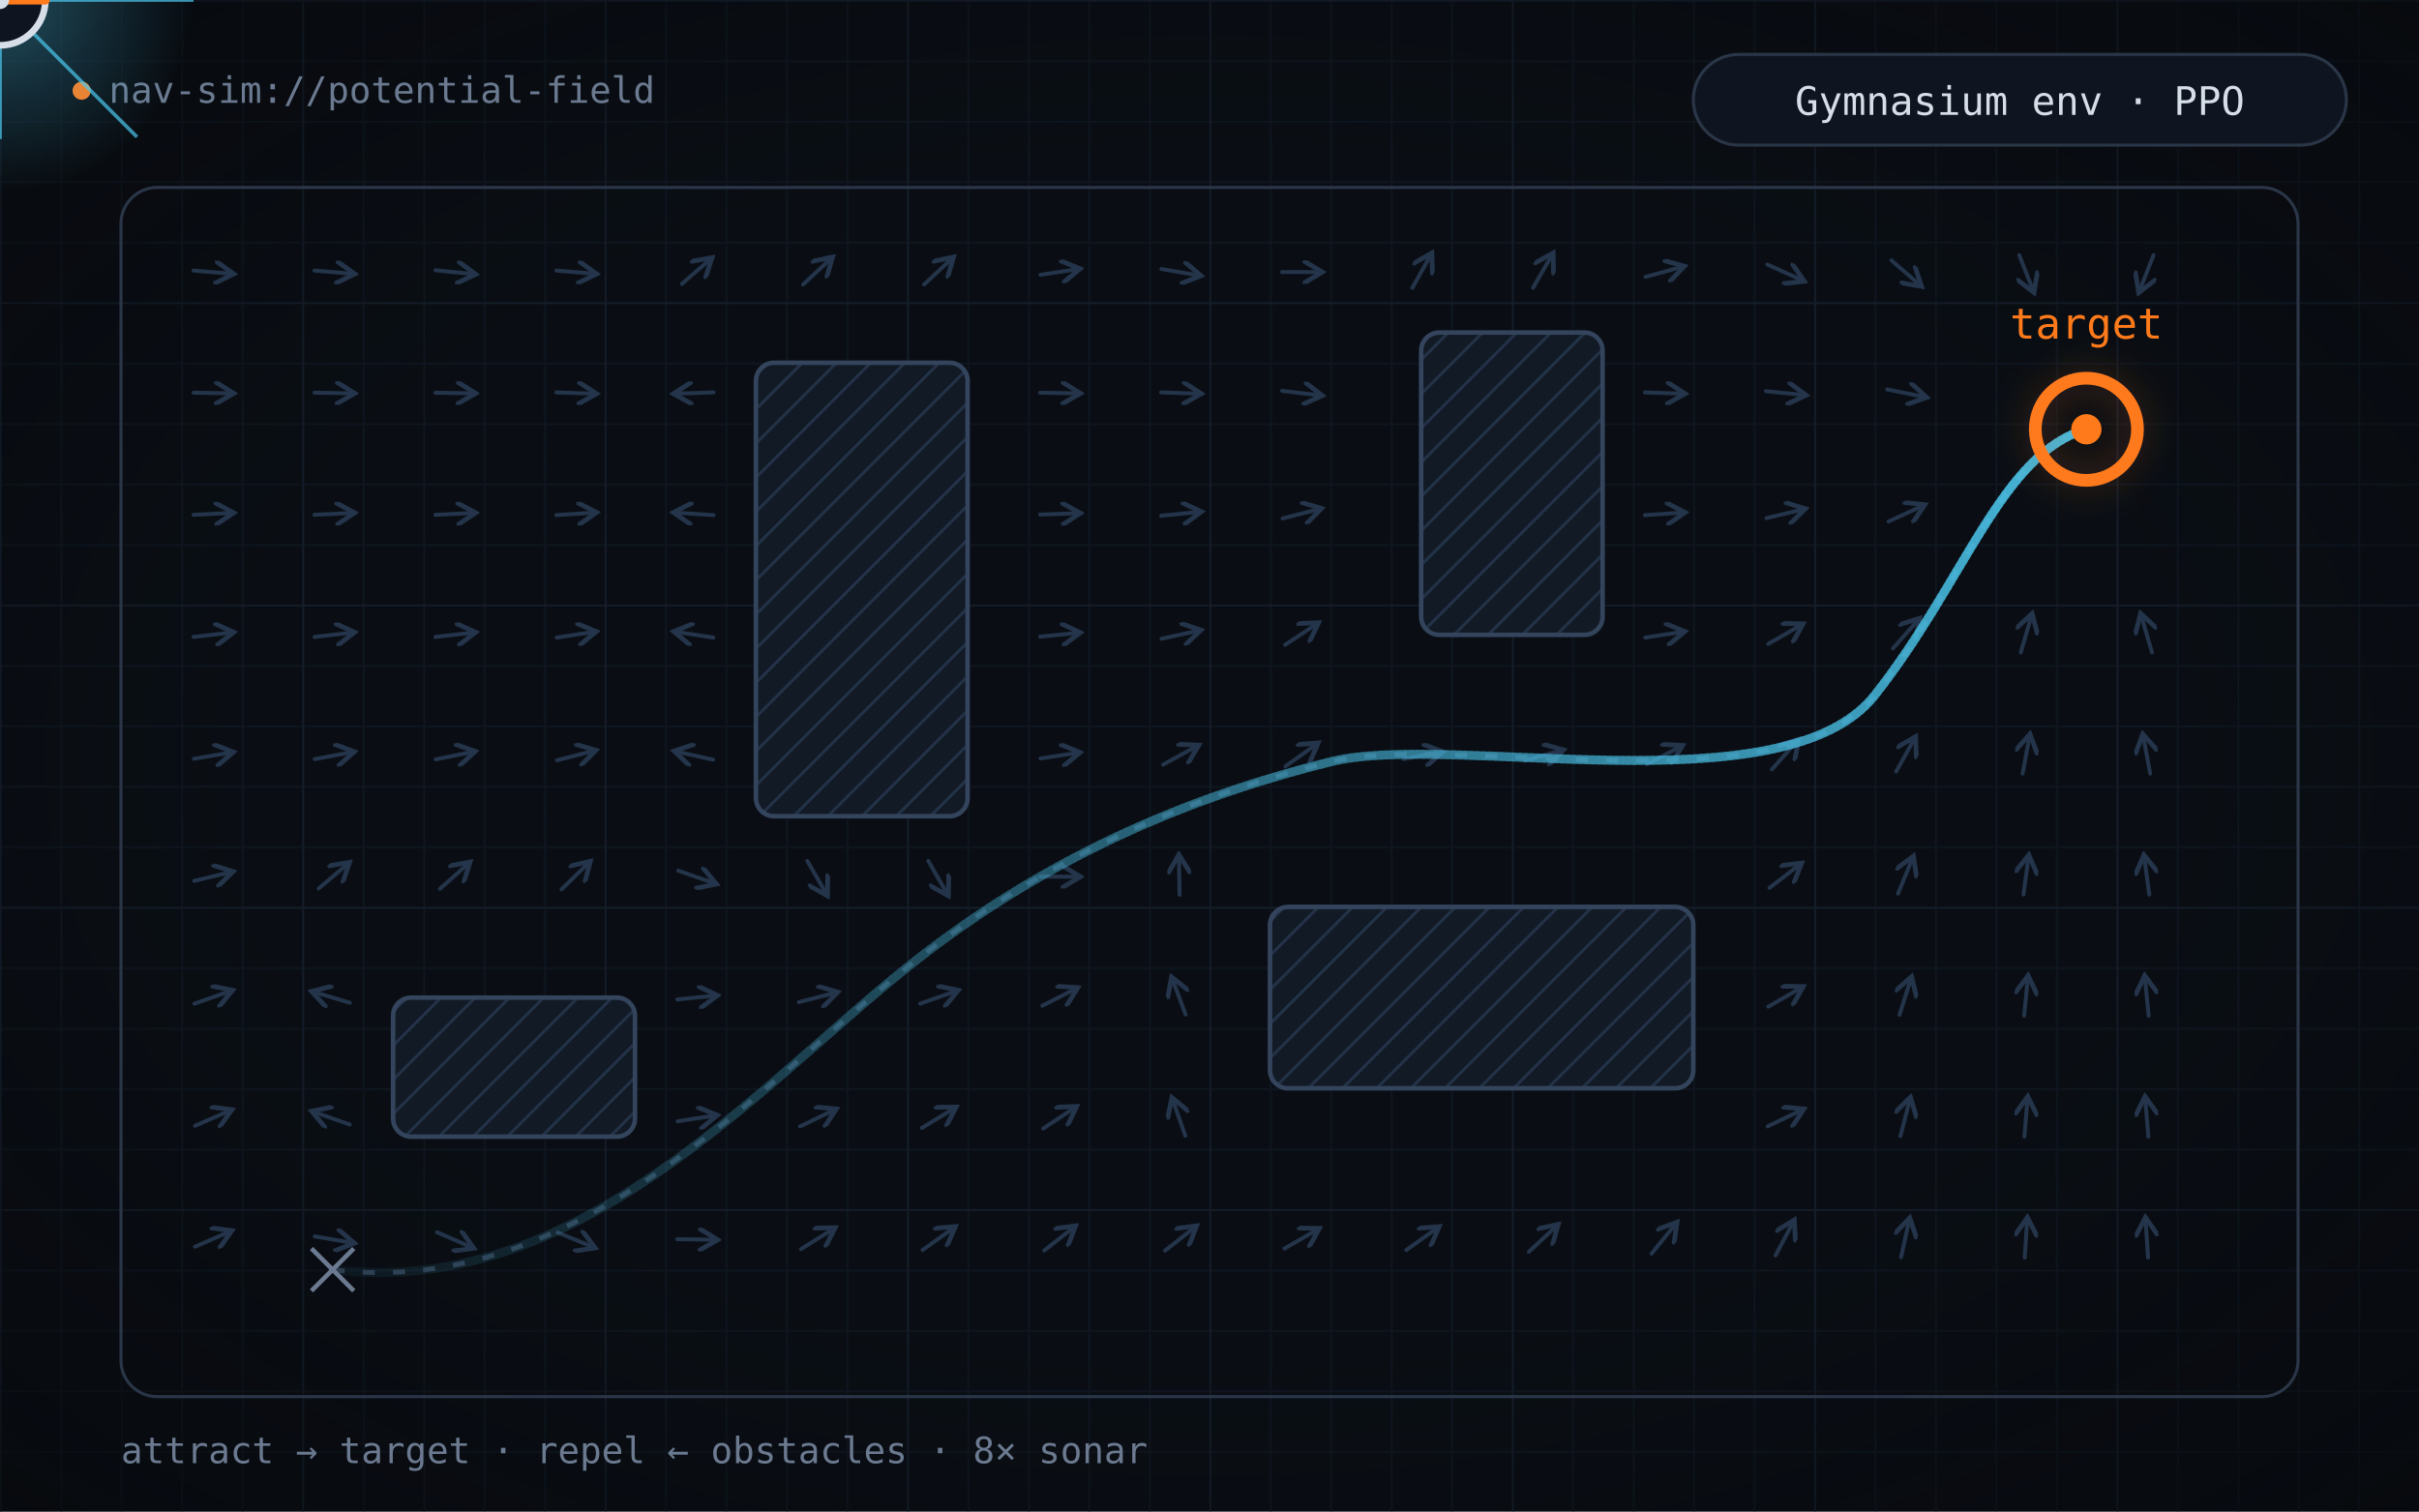
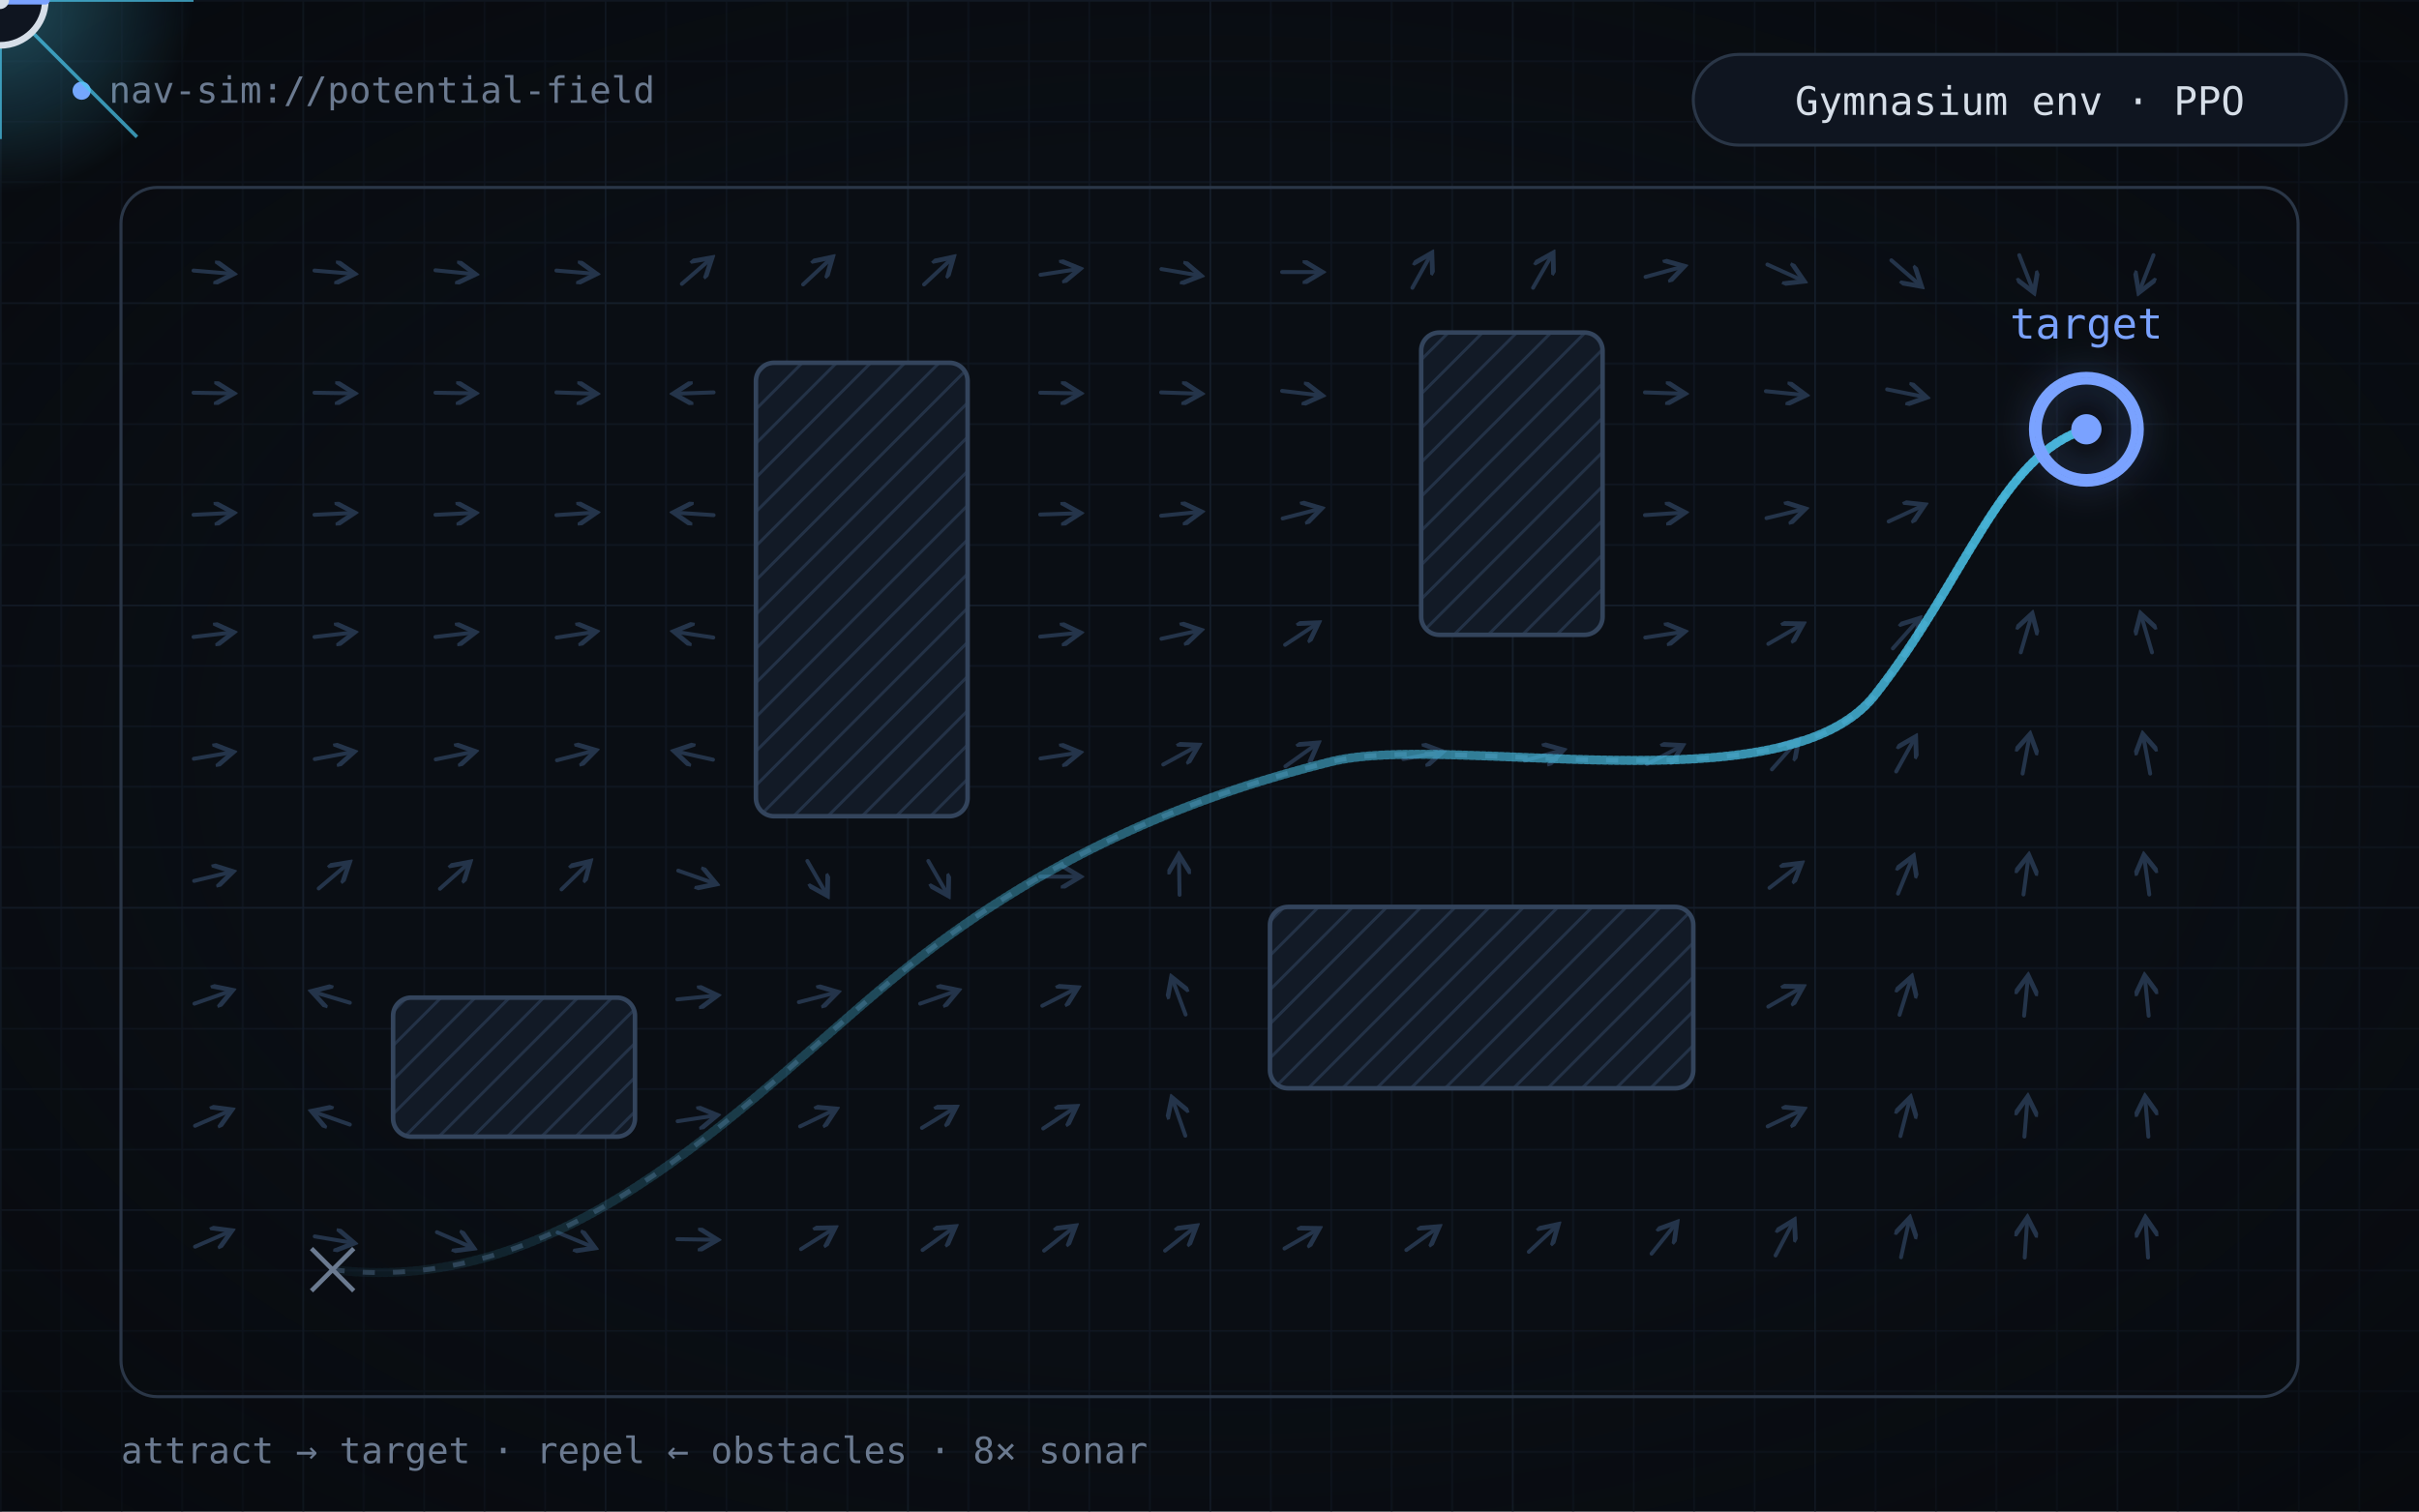
<svg xmlns="http://www.w3.org/2000/svg" viewBox="0 0 800 500" width="800" height="500" font-family="'JetBrains Mono','SF Mono',Menlo,Consolas,monospace">
  <style>

.sonar{animation:sn 1.6s ease-in-out infinite;transform-origin:0 0}
@keyframes sn{0%,100%{opacity:.25}50%{opacity:.85}}
.tg{animation:tg 2.4s ease-out infinite;transform-box:fill-box;transform-origin:center}
@keyframes tg{0%{transform:scale(.6);opacity:.9}100%{transform:scale(1.9);opacity:0}}

@media (prefers-reduced-motion: reduce){ *{animation:none!important} }
</style>
  <defs>
    <pattern id="gm" width="20" height="20" patternUnits="userSpaceOnUse">
      <path d="M20 0H0V20" fill="none" stroke="#101722" />
    </pattern>
    <pattern id="gM" width="100" height="100" patternUnits="userSpaceOnUse">
      <rect width="100" height="100" fill="url(#gm)" />
      <path d="M100 0H0V100" fill="none" stroke="#151e2b" />
    </pattern>
    <radialGradient id="vg" cx="50%" cy="50%" r="72%">
      <stop offset="55%" stop-color="#05070a" stop-opacity="0" />
      <stop offset="100%" stop-color="#05070a" stop-opacity="0.6" />
    </radialGradient>
    <filter id="glow" x="-60%" y="-60%" width="220%" height="220%">
      <feGaussianBlur stdDeviation="6" result="b" />
      <feComponentTransfer in="b" result="b2">
        <feFuncA type="linear" slope="0.55" />
      </feComponentTransfer>
      <feMerge>
        <feMergeNode in="b2" />
        <feMergeNode in="SourceGraphic" />
      </feMerge>
    </filter>
    <linearGradient id="tr" gradientUnits="userSpaceOnUse" x1="110" y1="420" x2="690" y2="142">
      <stop offset="0" stop-color="#4cc9f0" stop-opacity=".05" />
      <stop offset="1" stop-color="#4cc9f0" stop-opacity=".9" />
    </linearGradient>
    <pattern id="hatch" width="8" height="8" patternUnits="userSpaceOnUse" patternTransform="rotate(45)">
      <path d="M0 0V8" stroke="#223044" stroke-width="2" />
    </pattern>
    <radialGradient id="sg">
      <stop offset="0" stop-color="#4cc9f0" stop-opacity=".35" />
      <stop offset="1" stop-color="#4cc9f0" stop-opacity="0" />
    </radialGradient>
    <marker id="ah" markerWidth="6" markerHeight="6" refX="4" refY="3" orient="auto">
      <path d="M0,0 L5,3 L0,6" fill="none" stroke="#24344a" stroke-width="1.2" />
    </marker>
  </defs>
  <rect width="800" height="500" fill="#0a0e14" />
  <rect width="800" height="500" fill="url(#gM)" />
  <rect width="800" height="500" fill="url(#vg)" />
-   <circle cx="27" cy="30" r="3" fill="#ff7a1a" />
+   <circle cx="27" cy="30" r="3" fill="#7aa2ff" />
  <text x="36" y="34" font-size="12" fill="#6b7a90">nav-sim://potential-field</text>
  <rect x="40" y="62" width="720" height="400" rx="12" fill="none" stroke="#2a3647" />
  <g stroke="#24344a" stroke-width="1.3" stroke-linecap="round">
    <line x1="64" y1="89.5" x2="76" y2="90.5" marker-end="url(#ah)" />
    <line x1="64" y1="129.9" x2="76" y2="130.1" marker-end="url(#ah)" />
    <line x1="64" y1="170.3" x2="76" y2="169.7" marker-end="url(#ah)" />
    <line x1="64" y1="210.7" x2="76" y2="209.3" marker-end="url(#ah)" />
    <line x1="64.1" y1="251" x2="75.9" y2="249" marker-end="url(#ah)" />
    <line x1="64.2" y1="291.4" x2="75.8" y2="288.6" marker-end="url(#ah)" />
    <line x1="64.3" y1="332" x2="75.7" y2="328" marker-end="url(#ah)" />
    <line x1="64.5" y1="372.4" x2="75.5" y2="367.6" marker-end="url(#ah)" />
    <line x1="64.5" y1="412.4" x2="75.5" y2="407.6" marker-end="url(#ah)" />
    <line x1="104" y1="89.5" x2="116" y2="90.5" marker-end="url(#ah)" />
    <line x1="104" y1="129.9" x2="116" y2="130.1" marker-end="url(#ah)" />
    <line x1="104" y1="170.3" x2="116" y2="169.7" marker-end="url(#ah)" />
    <line x1="104" y1="210.7" x2="116" y2="209.3" marker-end="url(#ah)" />
    <line x1="104.1" y1="251.1" x2="115.9" y2="248.9" marker-end="url(#ah)" />
    <line x1="105.4" y1="293.9" x2="114.6" y2="286.1" marker-end="url(#ah)" />
    <line x1="115.7" y1="331.7" x2="104.3" y2="328.3" marker-end="url(#ah)" />
    <line x1="115.7" y1="372" x2="104.3" y2="368" marker-end="url(#ah)" />
    <line x1="104.1" y1="409" x2="115.9" y2="411" marker-end="url(#ah)" />
    <line x1="144" y1="89.4" x2="156" y2="90.6" marker-end="url(#ah)" />
    <line x1="144" y1="129.9" x2="156" y2="130.1" marker-end="url(#ah)" />
    <line x1="144" y1="170.3" x2="156" y2="169.7" marker-end="url(#ah)" />
    <line x1="144" y1="210.7" x2="156" y2="209.3" marker-end="url(#ah)" />
    <line x1="144.1" y1="251.2" x2="155.9" y2="248.8" marker-end="url(#ah)" />
    <line x1="145.5" y1="294" x2="154.5" y2="286" marker-end="url(#ah)" />
    <line x1="144.5" y1="407.6" x2="155.5" y2="412.4" marker-end="url(#ah)" />
    <line x1="184" y1="89.5" x2="196" y2="90.5" marker-end="url(#ah)" />
    <line x1="184" y1="129.8" x2="196" y2="130.2" marker-end="url(#ah)" />
    <line x1="184" y1="170.4" x2="196" y2="169.6" marker-end="url(#ah)" />
    <line x1="184.1" y1="210.9" x2="195.9" y2="209.1" marker-end="url(#ah)" />
    <line x1="184.2" y1="251.5" x2="195.8" y2="248.5" marker-end="url(#ah)" />
    <line x1="185.7" y1="294.2" x2="194.3" y2="285.8" marker-end="url(#ah)" />
    <line x1="184.4" y1="407.7" x2="195.6" y2="412.3" marker-end="url(#ah)" />
    <line x1="225.5" y1="93.9" x2="234.5" y2="86.1" marker-end="url(#ah)" />
    <line x1="236" y1="129.8" x2="224" y2="130.2" marker-end="url(#ah)" />
    <line x1="236" y1="170.4" x2="224" y2="169.6" marker-end="url(#ah)" />
    <line x1="235.9" y1="210.9" x2="224.1" y2="209.1" marker-end="url(#ah)" />
    <line x1="235.8" y1="251.3" x2="224.2" y2="248.7" marker-end="url(#ah)" />
    <line x1="224.3" y1="288" x2="235.7" y2="292" marker-end="url(#ah)" />
    <line x1="224" y1="330.6" x2="236" y2="329.4" marker-end="url(#ah)" />
    <line x1="224.1" y1="370.9" x2="235.9" y2="369.1" marker-end="url(#ah)" />
    <line x1="224" y1="409.9" x2="236" y2="410.1" marker-end="url(#ah)" />
    <line x1="265.6" y1="94.1" x2="274.4" y2="85.9" marker-end="url(#ah)" />
    <line x1="267" y1="284.8" x2="273" y2="295.2" marker-end="url(#ah)" />
    <line x1="264.2" y1="331.5" x2="275.8" y2="328.5" marker-end="url(#ah)" />
    <line x1="264.6" y1="372.6" x2="275.4" y2="367.4" marker-end="url(#ah)" />
    <line x1="264.9" y1="413.2" x2="275.1" y2="406.8" marker-end="url(#ah)" />
    <line x1="305.6" y1="94.1" x2="314.4" y2="85.9" marker-end="url(#ah)" />
    <line x1="307" y1="284.8" x2="313" y2="295.2" marker-end="url(#ah)" />
    <line x1="304.3" y1="332" x2="315.7" y2="328" marker-end="url(#ah)" />
    <line x1="304.9" y1="373.1" x2="315.1" y2="366.9" marker-end="url(#ah)" />
    <line x1="305.1" y1="413.5" x2="314.9" y2="406.5" marker-end="url(#ah)" />
    <line x1="344.1" y1="90.9" x2="355.9" y2="89.1" marker-end="url(#ah)" />
    <line x1="344" y1="129.9" x2="356" y2="130.1" marker-end="url(#ah)" />
    <line x1="344" y1="170.2" x2="356" y2="169.8" marker-end="url(#ah)" />
    <line x1="344" y1="210.6" x2="356" y2="209.4" marker-end="url(#ah)" />
    <line x1="344.1" y1="250.9" x2="355.9" y2="249.1" marker-end="url(#ah)" />
    <line x1="344" y1="290" x2="356" y2="290" marker-end="url(#ah)" />
    <line x1="344.7" y1="332.7" x2="355.3" y2="327.3" marker-end="url(#ah)" />
    <line x1="345" y1="373.3" x2="355" y2="366.7" marker-end="url(#ah)" />
    <line x1="345.3" y1="413.7" x2="354.7" y2="406.3" marker-end="url(#ah)" />
    <line x1="384.1" y1="89" x2="395.9" y2="91" marker-end="url(#ah)" />
    <line x1="384" y1="129.8" x2="396" y2="130.2" marker-end="url(#ah)" />
    <line x1="384" y1="170.6" x2="396" y2="169.4" marker-end="url(#ah)" />
    <line x1="384.1" y1="211.3" x2="395.9" y2="208.7" marker-end="url(#ah)" />
    <line x1="384.7" y1="252.9" x2="395.3" y2="247.1" marker-end="url(#ah)" />
    <line x1="390.1" y1="296" x2="389.9" y2="284" marker-end="url(#ah)" />
    <line x1="392.1" y1="335.6" x2="387.9" y2="324.4" marker-end="url(#ah)" />
    <line x1="392" y1="375.7" x2="388" y2="364.3" marker-end="url(#ah)" />
    <line x1="385.3" y1="413.7" x2="394.7" y2="406.3" marker-end="url(#ah)" />
    <line x1="424" y1="90" x2="436" y2="90" marker-end="url(#ah)" />
    <line x1="424" y1="129.3" x2="436" y2="130.7" marker-end="url(#ah)" />
    <line x1="424.2" y1="171.5" x2="435.8" y2="168.5" marker-end="url(#ah)" />
    <line x1="425" y1="213.3" x2="435" y2="206.7" marker-end="url(#ah)" />
    <line x1="425.1" y1="253.5" x2="434.9" y2="246.5" marker-end="url(#ah)" />
    <line x1="424.8" y1="413" x2="435.2" y2="407" marker-end="url(#ah)" />
    <line x1="467.1" y1="95.2" x2="472.9" y2="84.8" marker-end="url(#ah)" />
    <line x1="464.1" y1="251.1" x2="475.9" y2="248.9" marker-end="url(#ah)" />
    <line x1="465.1" y1="413.5" x2="474.9" y2="406.5" marker-end="url(#ah)" />
    <line x1="507" y1="95.2" x2="513" y2="84.8" marker-end="url(#ah)" />
    <line x1="504.2" y1="251.6" x2="515.8" y2="248.4" marker-end="url(#ah)" />
    <line x1="505.6" y1="414.1" x2="514.4" y2="405.9" marker-end="url(#ah)" />
    <line x1="544.2" y1="91.6" x2="555.8" y2="88.4" marker-end="url(#ah)" />
    <line x1="544" y1="129.8" x2="556" y2="130.2" marker-end="url(#ah)" />
    <line x1="544" y1="170.4" x2="556" y2="169.6" marker-end="url(#ah)" />
    <line x1="544.1" y1="210.9" x2="555.9" y2="209.1" marker-end="url(#ah)" />
    <line x1="544.7" y1="252.8" x2="555.3" y2="247.2" marker-end="url(#ah)" />
    <line x1="546.2" y1="414.7" x2="553.8" y2="405.3" marker-end="url(#ah)" />
    <line x1="584.5" y1="87.5" x2="595.5" y2="92.5" marker-end="url(#ah)" />
    <line x1="584" y1="129.4" x2="596" y2="130.6" marker-end="url(#ah)" />
    <line x1="584.2" y1="171.4" x2="595.8" y2="168.6" marker-end="url(#ah)" />
    <line x1="584.8" y1="213" x2="595.2" y2="207" marker-end="url(#ah)" />
    <line x1="586" y1="254.5" x2="594" y2="245.5" marker-end="url(#ah)" />
    <line x1="585.2" y1="293.7" x2="594.8" y2="286.3" marker-end="url(#ah)" />
    <line x1="584.8" y1="333" x2="595.2" y2="327" marker-end="url(#ah)" />
    <line x1="584.6" y1="372.6" x2="595.4" y2="367.4" marker-end="url(#ah)" />
    <line x1="587.2" y1="415.3" x2="592.8" y2="404.7" marker-end="url(#ah)" />
    <line x1="625.5" y1="86.1" x2="634.5" y2="93.9" marker-end="url(#ah)" />
    <line x1="624.1" y1="128.8" x2="635.9" y2="131.2" marker-end="url(#ah)" />
    <line x1="624.6" y1="172.5" x2="635.4" y2="167.5" marker-end="url(#ah)" />
    <line x1="626" y1="214.5" x2="634" y2="205.5" marker-end="url(#ah)" />
    <line x1="627.1" y1="255.2" x2="632.9" y2="244.8" marker-end="url(#ah)" />
    <line x1="627.7" y1="295.6" x2="632.3" y2="284.4" marker-end="url(#ah)" />
    <line x1="628.2" y1="335.7" x2="631.8" y2="324.3" marker-end="url(#ah)" />
    <line x1="628.5" y1="375.8" x2="631.5" y2="364.2" marker-end="url(#ah)" />
    <line x1="628.7" y1="415.9" x2="631.3" y2="404.1" marker-end="url(#ah)" />
    <line x1="667.8" y1="84.4" x2="672.2" y2="95.6" marker-end="url(#ah)" />
    <line x1="668.3" y1="215.8" x2="671.7" y2="204.2" marker-end="url(#ah)" />
    <line x1="668.9" y1="255.9" x2="671.1" y2="244.1" marker-end="url(#ah)" />
    <line x1="669.2" y1="295.9" x2="670.8" y2="284.1" marker-end="url(#ah)" />
    <line x1="669.4" y1="336" x2="670.6" y2="324" marker-end="url(#ah)" />
    <line x1="669.5" y1="376" x2="670.5" y2="364" marker-end="url(#ah)" />
    <line x1="669.6" y1="416" x2="670.4" y2="404" marker-end="url(#ah)" />
    <line x1="712.2" y1="84.4" x2="707.8" y2="95.6" marker-end="url(#ah)" />
    <line x1="711.7" y1="215.8" x2="708.3" y2="204.2" marker-end="url(#ah)" />
    <line x1="711.1" y1="255.9" x2="708.9" y2="244.1" marker-end="url(#ah)" />
    <line x1="710.8" y1="295.9" x2="709.2" y2="284.1" marker-end="url(#ah)" />
    <line x1="710.6" y1="336" x2="709.4" y2="324" marker-end="url(#ah)" />
    <line x1="710.5" y1="376" x2="709.5" y2="364" marker-end="url(#ah)" />
    <line x1="710.4" y1="416" x2="709.6" y2="404" marker-end="url(#ah)" />
  </g>
  <rect x="250" y="120" width="70" height="150" rx="6" fill="#121a26" />
  <rect x="250" y="120" width="70" height="150" rx="6" fill="url(#hatch)" stroke="#33445c" stroke-width="1.5" />
  <rect x="420" y="300" width="140" height="60" rx="6" fill="#121a26" />
  <rect x="420" y="300" width="140" height="60" rx="6" fill="url(#hatch)" stroke="#33445c" stroke-width="1.5" />
  <rect x="470" y="110" width="60" height="100" rx="6" fill="#121a26" />
  <rect x="470" y="110" width="60" height="100" rx="6" fill="url(#hatch)" stroke="#33445c" stroke-width="1.5" />
  <rect x="130" y="330" width="80" height="46" rx="6" fill="#121a26" />
  <rect x="130" y="330" width="80" height="46" rx="6" fill="url(#hatch)" stroke="#33445c" stroke-width="1.5" />
  <path d="M110 420C190 430 250 360 300 320S400 262 440 252S590 268 620 230S662 150 690 142" fill="none" stroke="#2a3647" stroke-width="1.6" stroke-dasharray="4 6" />
  <path d="M110 420C190 430 250 360 300 320S400 262 440 252S590 268 620 230S662 150 690 142" fill="none" stroke="url(#tr)" stroke-width="3" stroke-linecap="round" pathLength="1" stroke-dasharray="1 1" stroke-dashoffset="1">
    <animate attributeName="stroke-dashoffset" values="1;0;0" keyTimes="0;0.82;1" dur="9s" repeatCount="indefinite" />
  </path>
-   <circle class="tg" cx="690" cy="142" r="18" fill="none" stroke="#ff7a1a" stroke-width="2" />
-   <circle cx="690" cy="142" r="16" fill="none" stroke="#ff7a1a" stroke-width="2.4" filter="url(#glow)" />
-   <circle cx="690" cy="142" r="5" fill="#ff7a1a" />
-   <text x="690" y="112" font-size="14" fill="#ff7a1a" text-anchor="middle">target</text>
+   <circle class="tg" cx="690" cy="142" r="18" fill="none" stroke="#7aa2ff" stroke-width="2" />
+   <circle cx="690" cy="142" r="16" fill="none" stroke="#7aa2ff" stroke-width="2.4" filter="url(#glow)" />
+   <circle cx="690" cy="142" r="5" fill="#7aa2ff" />
+   <text x="690" y="112" font-size="14" fill="#7aa2ff" text-anchor="middle">target</text>
  <g stroke="#6b7a90" stroke-width="1.5">
    <path d="M103 413l14 14M117 413l-14 14" />
  </g>
  <g>
    <g class="sonar">
      <circle r="64" fill="url(#sg)" />
      <g stroke="#4cc9f0" stroke-width="1.2" stroke-opacity=".7">
        <line x1="0" y1="0" x2="64" y2="0" />
        <line x1="0" y1="0" x2="45.3" y2="45.3" />
        <line x1="0" y1="0" x2="0" y2="46" />
        <line x1="0" y1="0" x2="-32.5" y2="32.5" />
        <line x1="0" y1="0" x2="-46" y2="0" />
        <line x1="0" y1="0" x2="-32.5" y2="-32.5" />
        <line x1="0" y1="0" x2="-0" y2="-46" />
        <line x1="0" y1="0" x2="45.3" y2="-45.3" />
      </g>
    </g>
    <circle r="15" fill="#0f1520" stroke="#d6dee8" stroke-width="2.2" />
-     <path d="M0 0H15" stroke="#ff7a1a" stroke-width="3" stroke-linecap="round" />
+     <path d="M0 0H15" stroke="#7aa2ff" stroke-width="3" stroke-linecap="round" />
    <circle r="3" fill="#d6dee8" />
    <animateMotion dur="9s" repeatCount="indefinite" rotate="auto" path="M110 420C190 430 250 360 300 320S400 262 440 252S590 268 620 230S662 150 690 142" keyPoints="0;1;1" keyTimes="0;0.82;1" calcMode="linear" />
  </g>
  <g transform="translate(560 18)">
    <rect width="216" height="30" rx="15" fill="#0f1520" stroke="#2a3647" />
    <text x="108" y="20" font-size="13" fill="#d6dee8" text-anchor="middle">Gymnasium env · PPO</text>
  </g>
  <text x="40" y="484" font-size="12" fill="#6b7a90">attract → target · repel ← obstacles · 8× sonar</text>
</svg>
